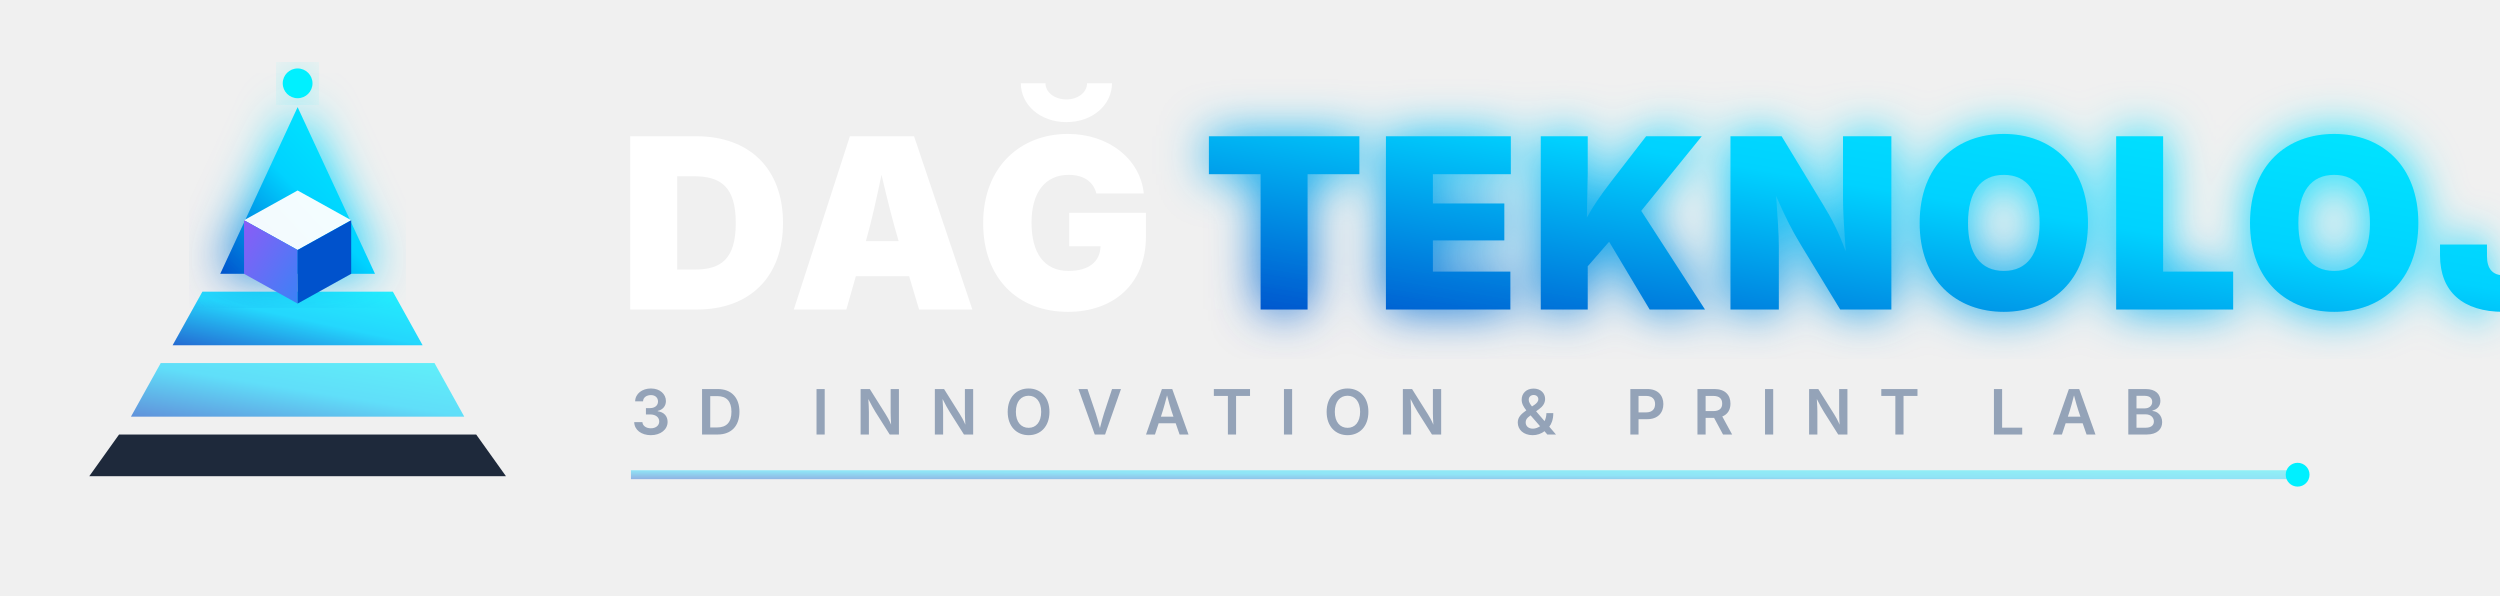
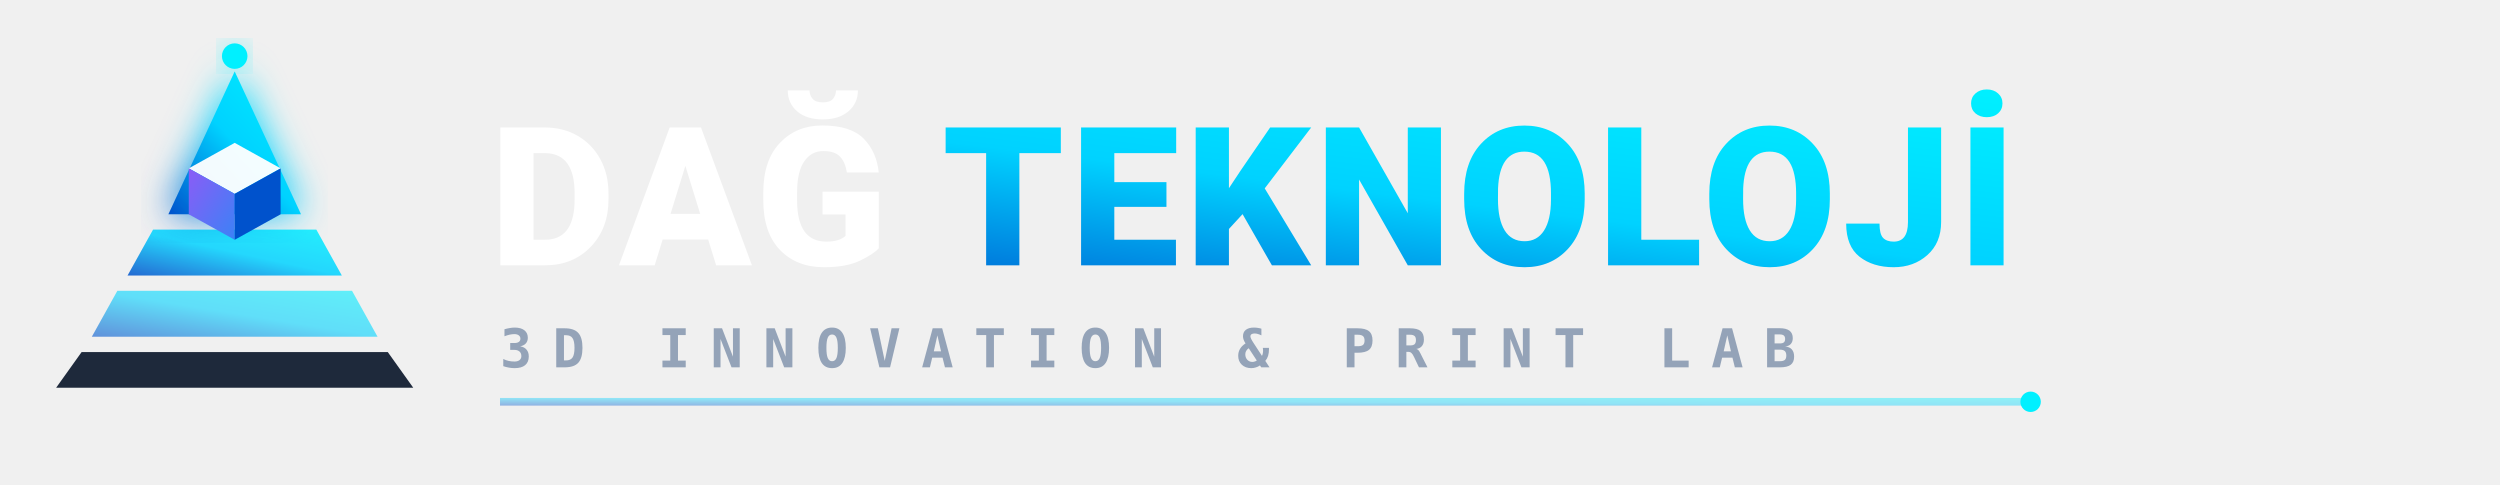
- <svg xmlns="http://www.w3.org/2000/svg" viewBox="0 0 420 100" width="100%" height="100%">
+ <svg xmlns="http://www.w3.org/2000/svg" viewBox="0 0 490 95" width="100%" height="100%">
  <defs>
    <linearGradient id="dagCyanGrad" x1="0%" y1="100%" x2="100%" y2="0%">
      <stop offset="0%" stop-color="#0052cc" />
      <stop offset="50%" stop-color="#00d2ff" />
      <stop offset="100%" stop-color="#00f0ff" />
    </linearGradient>
    <linearGradient id="dagVioletGrad" x1="0%" y1="0%" x2="100%" y2="100%">
      <stop offset="0%" stop-color="#8b5cf6" />
      <stop offset="100%" stop-color="#3b82f6" />
    </linearGradient>
    <filter id="neonGlow" x="-20%" y="-20%" width="140%" height="140%">
-       <feGaussianBlur stdDeviation="4" result="blur" />
+       <feGaussianBlur stdDeviation="3.5" result="blur" />
      <feMerge>
        <feMergeNode in="blur" />
        <feMergeNode in="SourceGraphic" />
      </feMerge>
    </filter>
  </defs>
-   <g transform="translate(10, 8)">
-     <path d="M 5 72 L 75 72 L 70 65 L 10 65 Z" fill="#1e293b" />
-     <path d="M 12 62 L 68 62 L 63 53 L 17 53 Z" fill="url(#dagCyanGrad)" opacity="0.6" />
-     <path d="M 19 50 L 61 50 L 56 41 L 24 41 Z" fill="url(#dagCyanGrad)" opacity="0.85" />
-     <path d="M 40 10 L 53 38 L 27 38 Z" fill="url(#dagCyanGrad)" filter="url(#neonGlow)" />
-     <polygon points="40,24 49,29 40,34 31,29" fill="#ffffff" opacity="0.95" />
-     <polygon points="31,29 40,34 40,43 31,38" fill="url(#dagVioletGrad)" />
-     <polygon points="49,29 40,34 40,43 49,38" fill="#0052cc" />
-     <circle cx="40" cy="6" r="2.5" fill="#00f0ff" filter="url(#neonGlow)" />
+   <g transform="translate(6, 6)">
+     <path d="M 5 70 L 75 70 L 70 63 L 10 63 Z" fill="#1e293b" />
+     <path d="M 12 60 L 68 60 L 63 51 L 17 51 Z" fill="url(#dagCyanGrad)" opacity="0.6" />
+     <path d="M 19 48 L 61 48 L 56 39 L 24 39 Z" fill="url(#dagCyanGrad)" opacity="0.85" />
+     <path d="M 40 8 L 53 36 L 27 36 Z" fill="url(#dagCyanGrad)" filter="url(#neonGlow)" />
+     <polygon points="40,22 49,27 40,32 31,27" fill="#ffffff" opacity="0.95" />
+     <polygon points="31,27 40,32 40,41 31,36" fill="url(#dagVioletGrad)" />
+     <polygon points="49,27 40,32 40,41 49,36" fill="#0052cc" />
+     <circle cx="40" cy="5" r="2.5" fill="#00f0ff" filter="url(#neonGlow)" />
  </g>
-   <text x="104" y="52" font-family="'Space Grotesk', 'Inter', 'Segoe UI', sans-serif" font-weight="900" font-size="40" letter-spacing="1.5" fill="#ffffff">
-     DAĞ
+   <text x="96" y="52" font-family="'Space Grotesk', 'Plus Jakarta Sans', -apple-system, BlinkMacSystemFont, 'Segoe UI', Roboto, sans-serif" font-weight="900" font-size="38" letter-spacing="1.2" fill="#ffffff">
+     DAĞ <tspan fill="url(#dagCyanGrad)" filter="url(#neonGlow)">TEKNOLOJİ</tspan>
  </text>
-   <text x="202" y="52" font-family="'Space Grotesk', 'Inter', 'Segoe UI', sans-serif" font-weight="900" font-size="40" letter-spacing="1.5" fill="url(#dagCyanGrad)" filter="url(#neonGlow)">
-     TEKNOLOJİ
-   </text>
-   <text x="106" y="73" font-family="'Space Grotesk', 'Inter', 'Segoe UI', monospace" font-weight="600" font-size="10.5" letter-spacing="4.5" fill="#94a3b8">
+   <text x="98" y="72" font-family="'Space Grotesk', 'Plus Jakarta Sans', monospace, sans-serif" font-weight="700" font-size="10.5" letter-spacing="4" fill="#94a3b8">
    3D INNOVATION &amp; PRINT LAB
  </text>
-   <rect x="106" y="79" width="280" height="1.5" fill="url(#dagCyanGrad)" opacity="0.4" />
-   <circle cx="386" cy="79.75" r="2" fill="#00f0ff" />
+   <rect x="98" y="78" width="300" height="1.5" fill="url(#dagCyanGrad)" opacity="0.4" />
+   <circle cx="398" cy="78.75" r="2" fill="#00f0ff" />
</svg>
